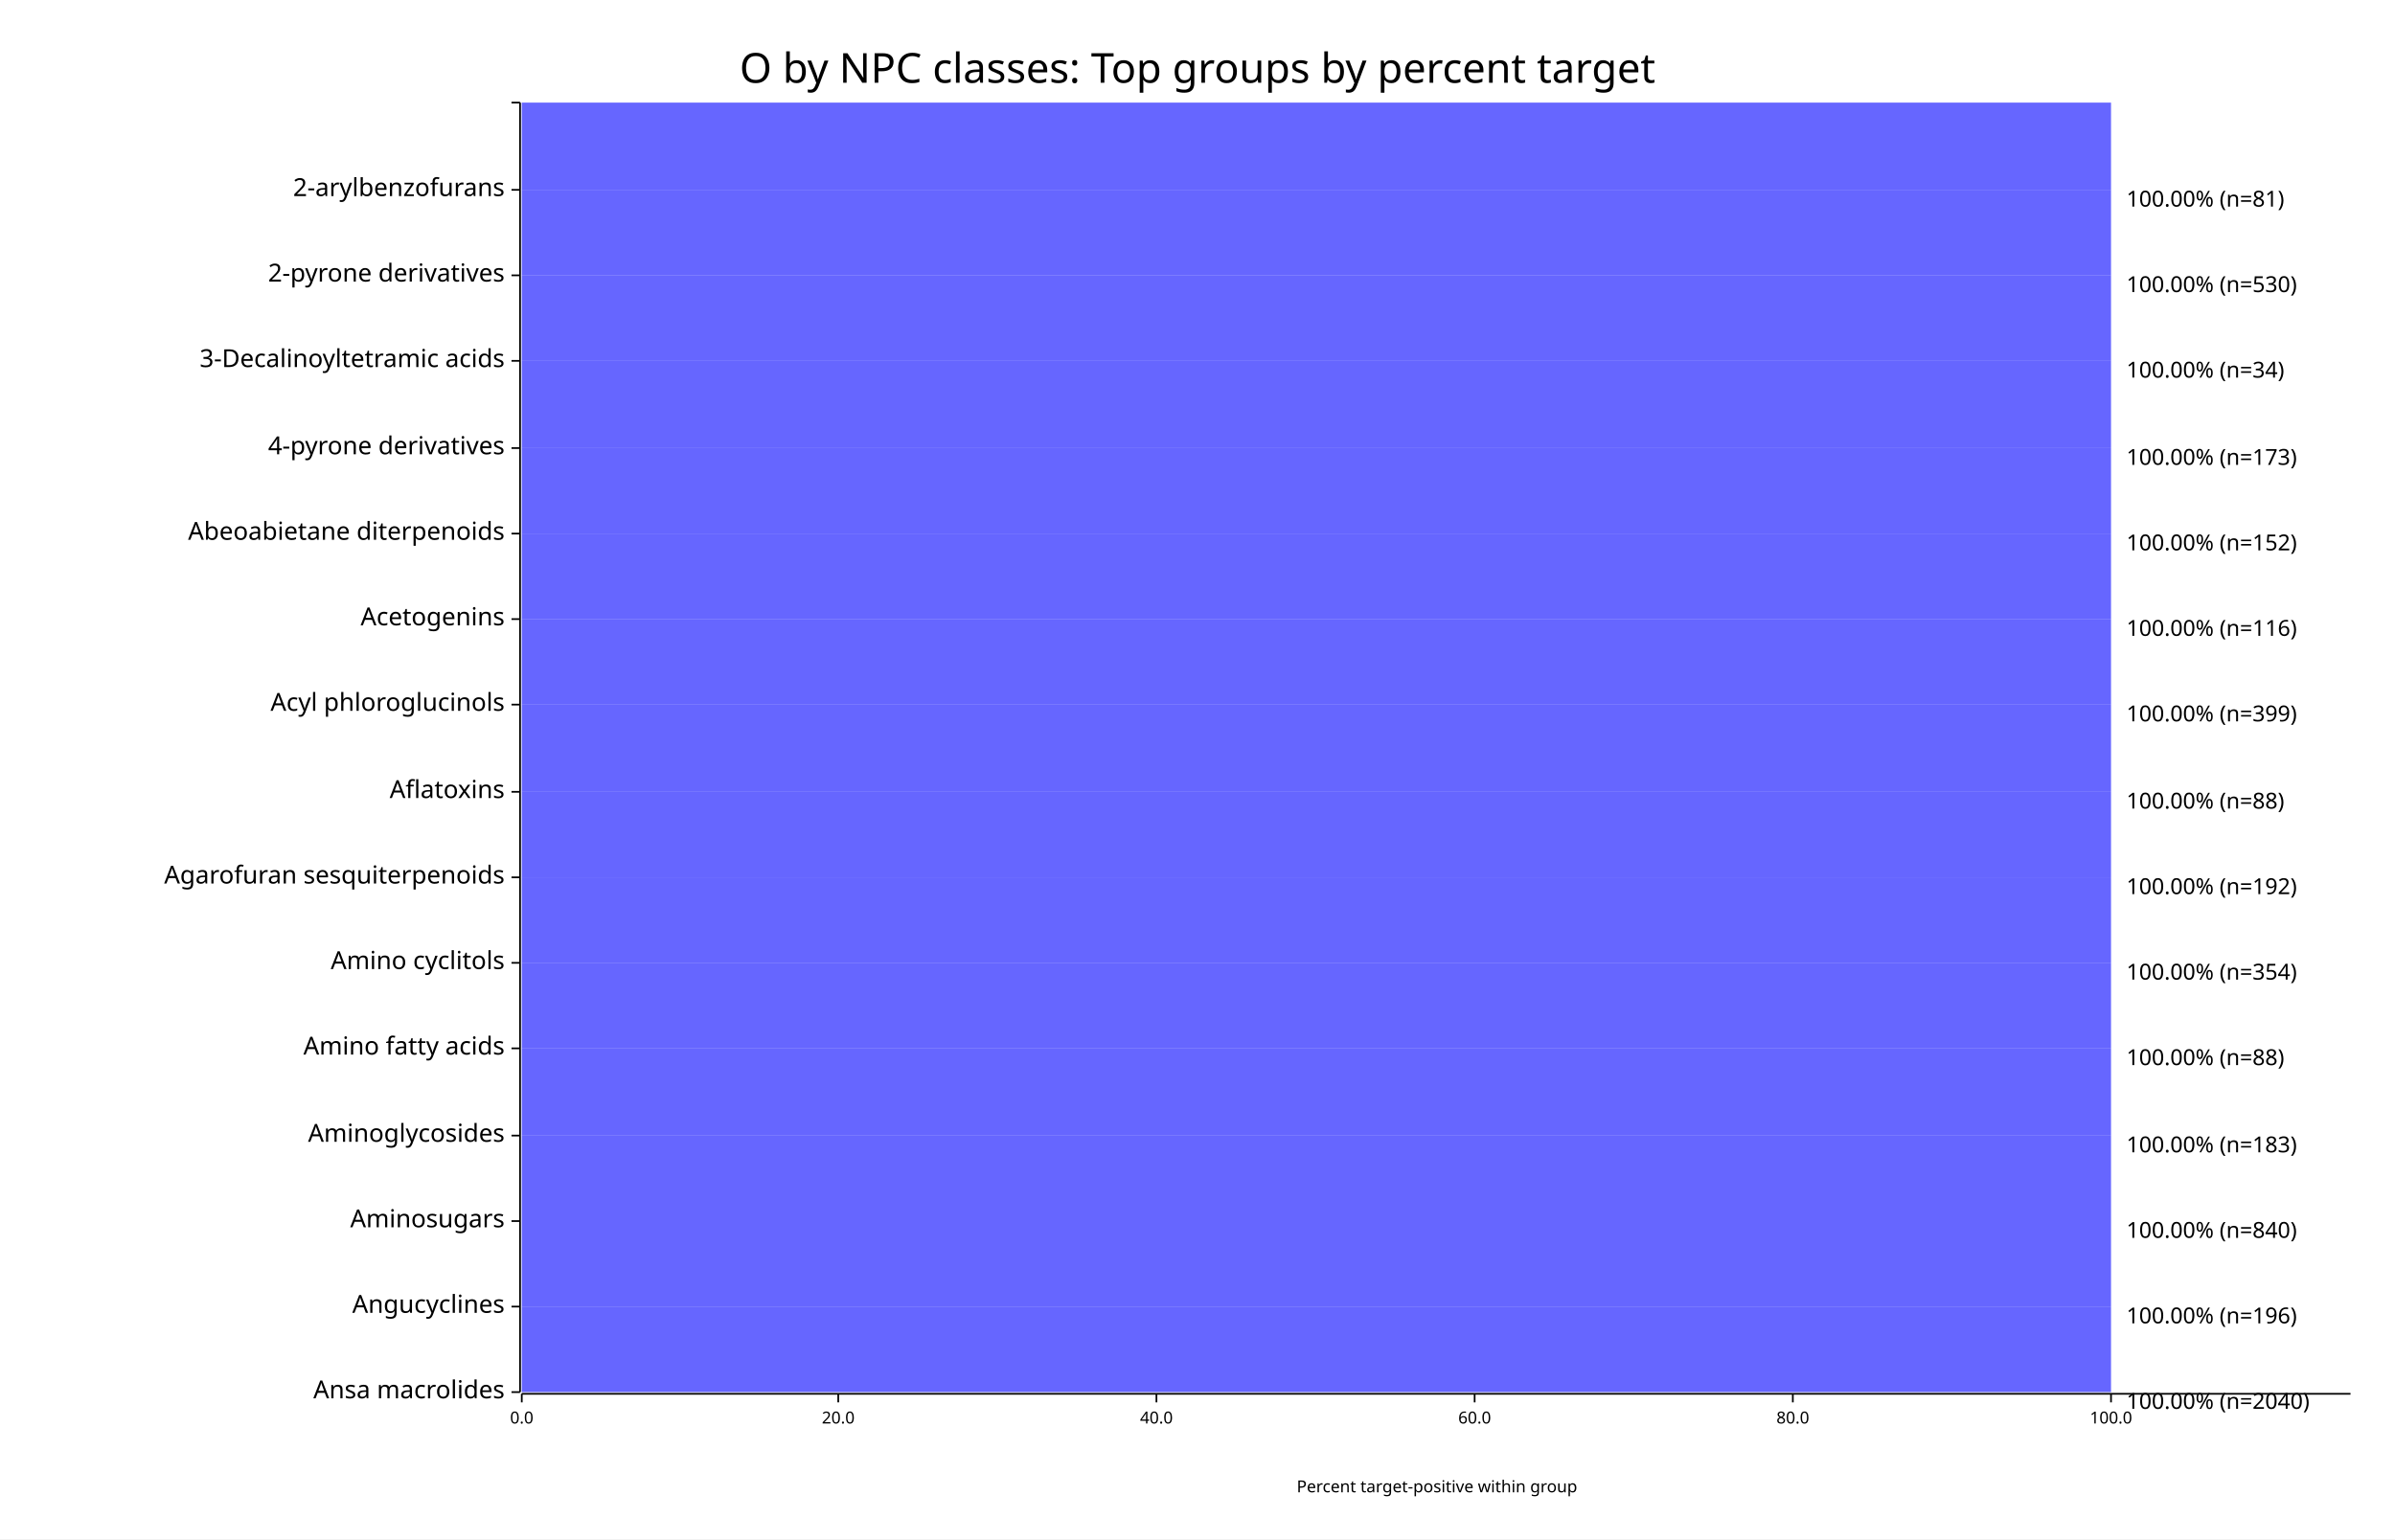
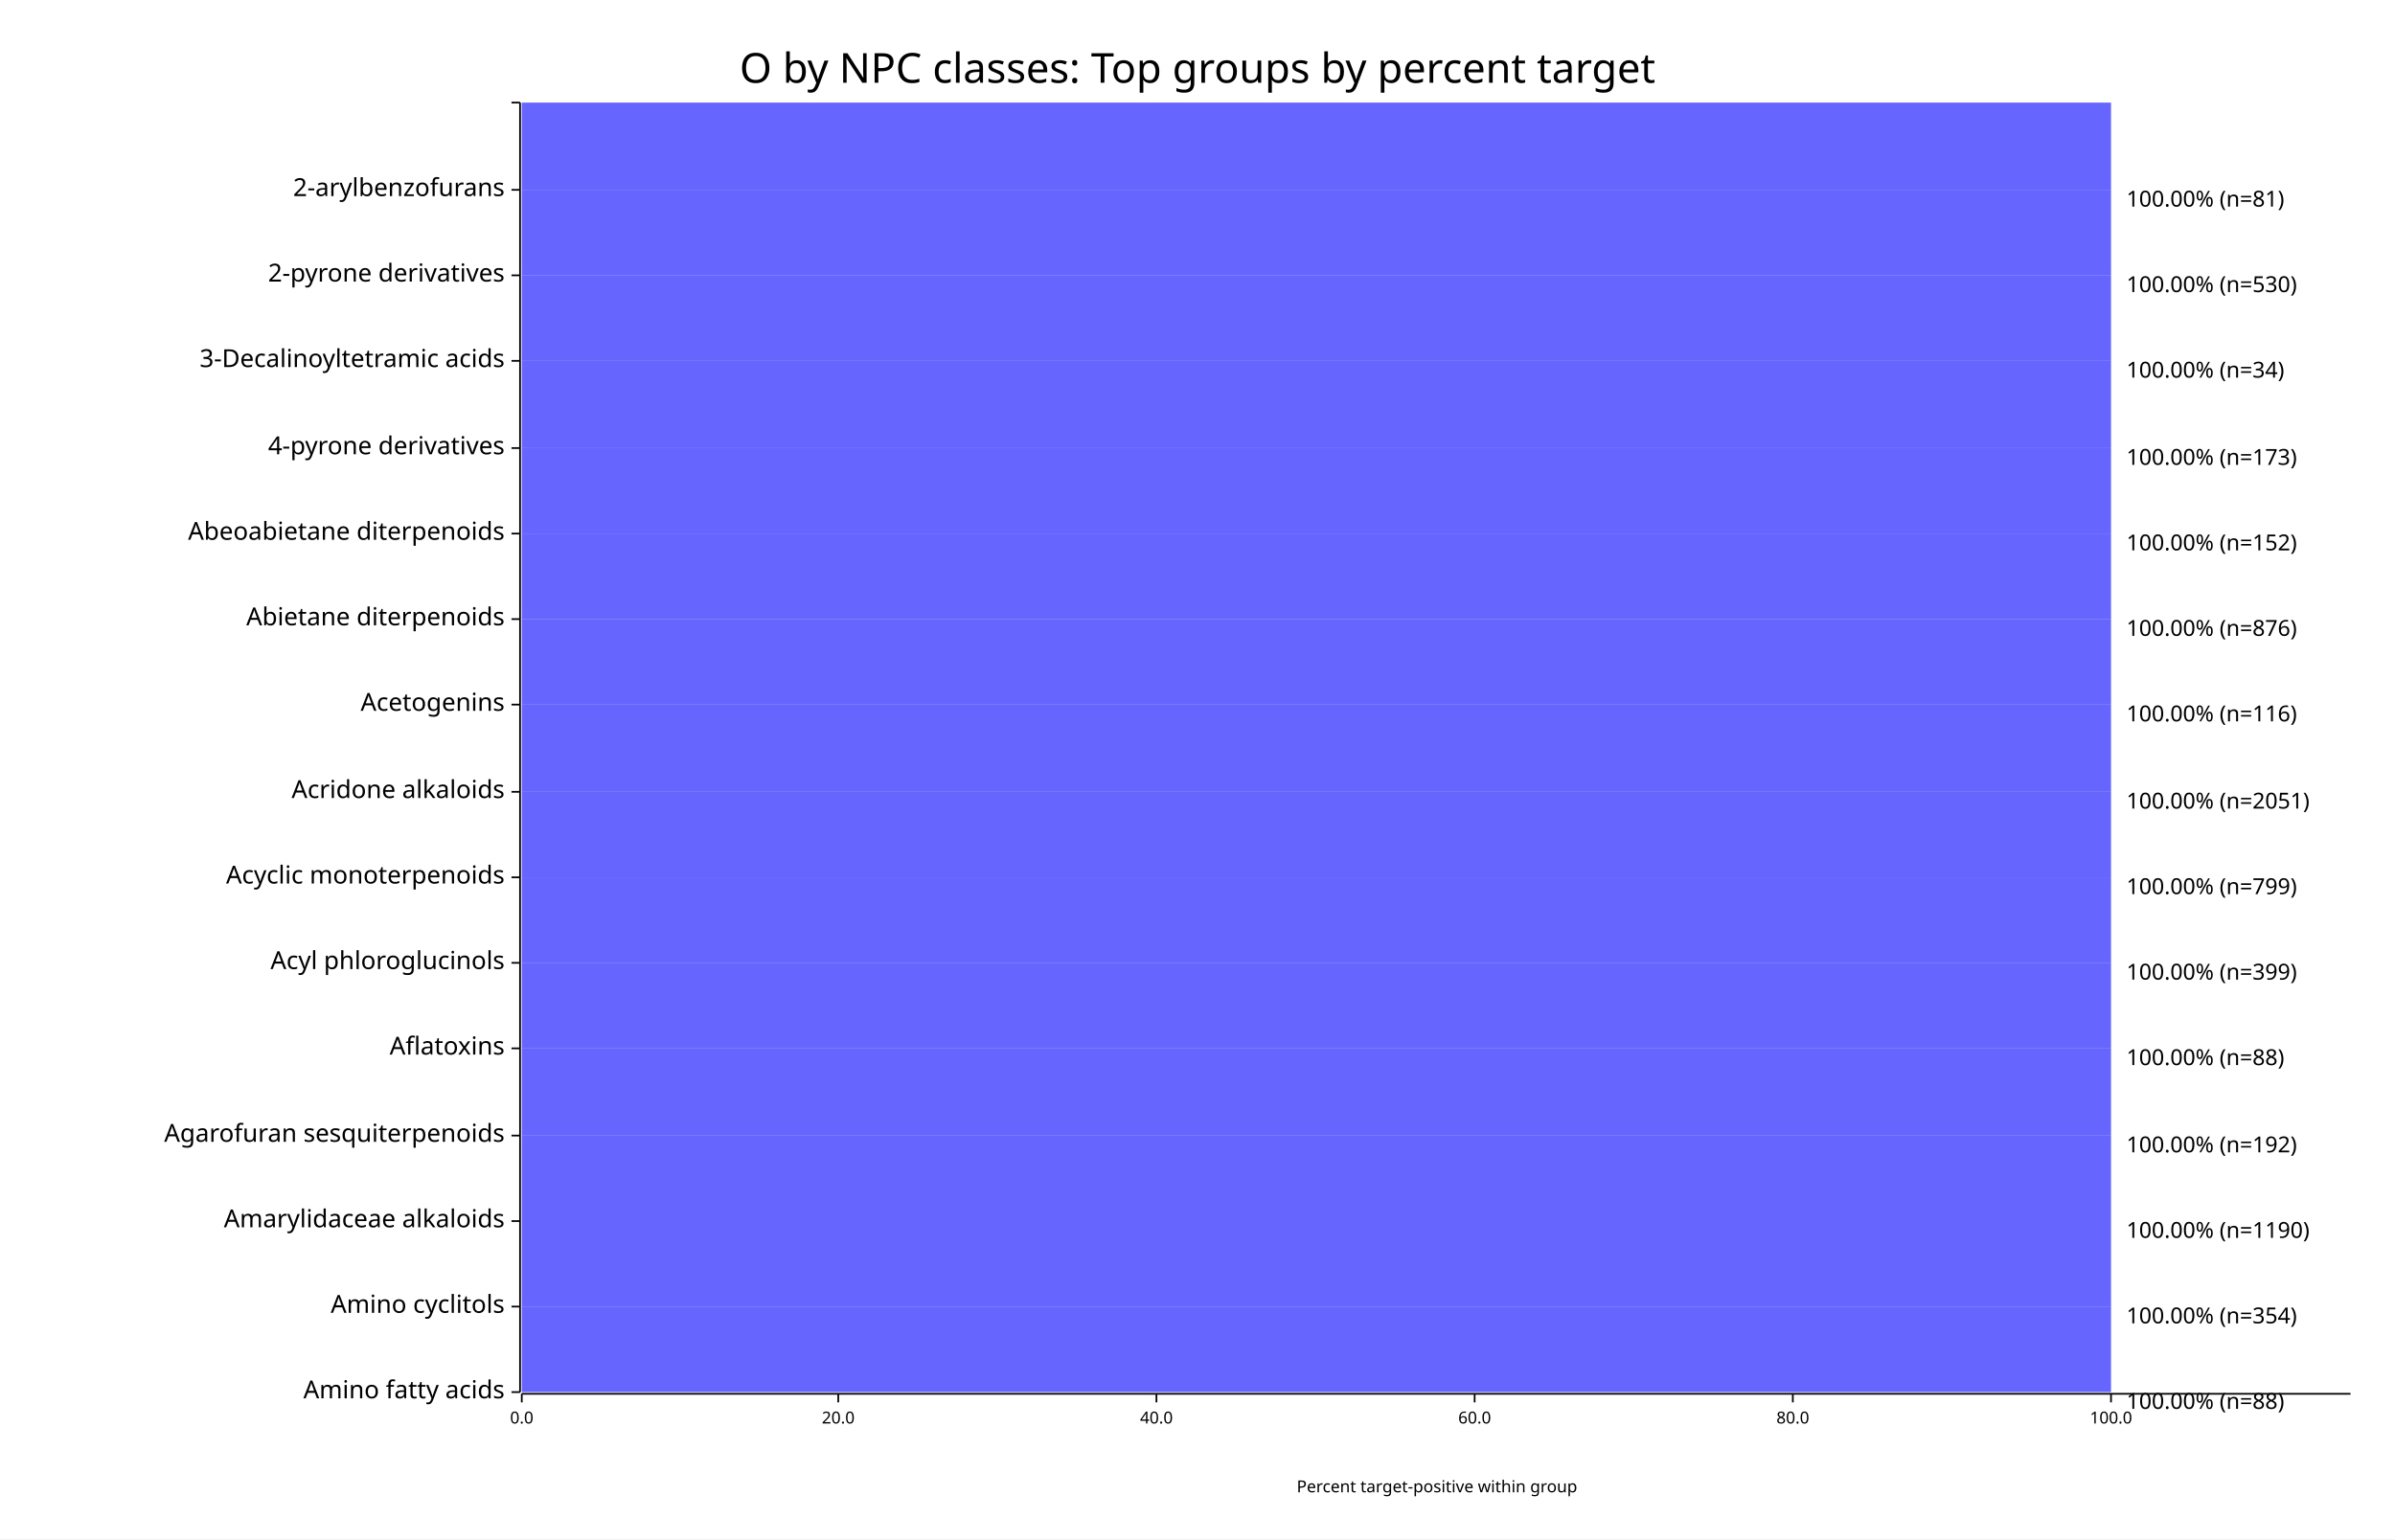
<svg xmlns="http://www.w3.org/2000/svg" width="1400" height="900" viewBox="0 0 1400 900">
  <rect x="0" y="0" width="1400" height="900" opacity="1" fill="#FFFFFF" stroke="none" />
  <text x="700" y="30" dy="0.76em" text-anchor="middle" font-family="sans-serif" font-size="24.194" opacity="1" fill="#000000">
O by NPC classes: Top groups by percent target
</text>
  <text x="840" y="875" dy="-0.5ex" text-anchor="middle" font-family="sans-serif" font-size="9.677" opacity="1" fill="#000000">
Percent target-positive within group
</text>
  <polyline fill="none" opacity="1" stroke="#000000" stroke-width="1" points="304,60 304,814 " />
  <text x="295" y="814" dy="0.5ex" text-anchor="end" font-family="sans-serif" font-size="14.516" opacity="1" fill="#000000">
- Ansa macrolides
+ Amino fatty acids
</text>
  <polyline fill="none" opacity="1" stroke="#000000" stroke-width="1" points="299,814 304,814 " />
  <text x="295" y="764" dy="0.5ex" text-anchor="end" font-family="sans-serif" font-size="14.516" opacity="1" fill="#000000">
- Angucyclines
+ Amino cyclitols
</text>
  <polyline fill="none" opacity="1" stroke="#000000" stroke-width="1" points="299,764 304,764 " />
  <text x="295" y="714" dy="0.5ex" text-anchor="end" font-family="sans-serif" font-size="14.516" opacity="1" fill="#000000">
- Aminosugars
+ Amarylidaceae alkaloids
</text>
  <polyline fill="none" opacity="1" stroke="#000000" stroke-width="1" points="299,714 304,714 " />
  <text x="295" y="664" dy="0.5ex" text-anchor="end" font-family="sans-serif" font-size="14.516" opacity="1" fill="#000000">
- Aminoglycosides
+ Agarofuran sesquiterpenoids
</text>
  <polyline fill="none" opacity="1" stroke="#000000" stroke-width="1" points="299,664 304,664 " />
  <text x="295" y="613" dy="0.5ex" text-anchor="end" font-family="sans-serif" font-size="14.516" opacity="1" fill="#000000">
- Amino fatty acids
+ Aflatoxins
</text>
  <polyline fill="none" opacity="1" stroke="#000000" stroke-width="1" points="299,613 304,613 " />
  <text x="295" y="563" dy="0.5ex" text-anchor="end" font-family="sans-serif" font-size="14.516" opacity="1" fill="#000000">
- Amino cyclitols
+ Acyl phloroglucinols
</text>
  <polyline fill="none" opacity="1" stroke="#000000" stroke-width="1" points="299,563 304,563 " />
  <text x="295" y="513" dy="0.5ex" text-anchor="end" font-family="sans-serif" font-size="14.516" opacity="1" fill="#000000">
- Agarofuran sesquiterpenoids
+ Acyclic monoterpenoids
</text>
  <polyline fill="none" opacity="1" stroke="#000000" stroke-width="1" points="299,513 304,513 " />
  <text x="295" y="463" dy="0.5ex" text-anchor="end" font-family="sans-serif" font-size="14.516" opacity="1" fill="#000000">
- Aflatoxins
+ Acridone alkaloids
</text>
  <polyline fill="none" opacity="1" stroke="#000000" stroke-width="1" points="299,463 304,463 " />
  <text x="295" y="412" dy="0.5ex" text-anchor="end" font-family="sans-serif" font-size="14.516" opacity="1" fill="#000000">
- Acyl phloroglucinols
+ Acetogenins
</text>
  <polyline fill="none" opacity="1" stroke="#000000" stroke-width="1" points="299,412 304,412 " />
  <text x="295" y="362" dy="0.5ex" text-anchor="end" font-family="sans-serif" font-size="14.516" opacity="1" fill="#000000">
- Acetogenins
+ Abietane diterpenoids
</text>
  <polyline fill="none" opacity="1" stroke="#000000" stroke-width="1" points="299,362 304,362 " />
  <text x="295" y="312" dy="0.5ex" text-anchor="end" font-family="sans-serif" font-size="14.516" opacity="1" fill="#000000">
Abeoabietane diterpenoids
</text>
  <polyline fill="none" opacity="1" stroke="#000000" stroke-width="1" points="299,312 304,312 " />
  <text x="295" y="262" dy="0.5ex" text-anchor="end" font-family="sans-serif" font-size="14.516" opacity="1" fill="#000000">
4-pyrone derivatives
</text>
  <polyline fill="none" opacity="1" stroke="#000000" stroke-width="1" points="299,262 304,262 " />
  <text x="295" y="211" dy="0.5ex" text-anchor="end" font-family="sans-serif" font-size="14.516" opacity="1" fill="#000000">
3-Decalinoyltetramic acids
</text>
  <polyline fill="none" opacity="1" stroke="#000000" stroke-width="1" points="299,211 304,211 " />
  <text x="295" y="161" dy="0.5ex" text-anchor="end" font-family="sans-serif" font-size="14.516" opacity="1" fill="#000000">
2-pyrone derivatives
</text>
  <polyline fill="none" opacity="1" stroke="#000000" stroke-width="1" points="299,161 304,161 " />
  <text x="295" y="111" dy="0.5ex" text-anchor="end" font-family="sans-serif" font-size="14.516" opacity="1" fill="#000000">
2-arylbenzofurans
</text>
  <polyline fill="none" opacity="1" stroke="#000000" stroke-width="1" points="299,111 304,111 " />
  <text x="295" y="60" dy="0.5ex" text-anchor="end" font-family="sans-serif" font-size="14.516" opacity="1" fill="#000000">

</text>
  <polyline fill="none" opacity="1" stroke="#000000" stroke-width="1" points="299,60 304,60 " />
  <polyline fill="none" opacity="1" stroke="#000000" stroke-width="1" points="305,815 1374,815 " />
  <text x="305" y="825" dy="0.76em" text-anchor="middle" font-family="sans-serif" font-size="9.677" opacity="1" fill="#000000">
0.0
</text>
  <polyline fill="none" opacity="1" stroke="#000000" stroke-width="1" points="305,815 305,820 " />
  <text x="490" y="825" dy="0.76em" text-anchor="middle" font-family="sans-serif" font-size="9.677" opacity="1" fill="#000000">
20.0
</text>
  <polyline fill="none" opacity="1" stroke="#000000" stroke-width="1" points="490,815 490,820 " />
  <text x="676" y="825" dy="0.76em" text-anchor="middle" font-family="sans-serif" font-size="9.677" opacity="1" fill="#000000">
40.0
</text>
  <polyline fill="none" opacity="1" stroke="#000000" stroke-width="1" points="676,815 676,820 " />
  <text x="862" y="825" dy="0.76em" text-anchor="middle" font-family="sans-serif" font-size="9.677" opacity="1" fill="#000000">
60.0
</text>
  <polyline fill="none" opacity="1" stroke="#000000" stroke-width="1" points="862,815 862,820 " />
  <text x="1048" y="825" dy="0.76em" text-anchor="middle" font-family="sans-serif" font-size="9.677" opacity="1" fill="#000000">
80.0
</text>
  <polyline fill="none" opacity="1" stroke="#000000" stroke-width="1" points="1048,815 1048,820 " />
  <text x="1234" y="825" dy="0.76em" text-anchor="middle" font-family="sans-serif" font-size="9.677" opacity="1" fill="#000000">
100.0
</text>
  <polyline fill="none" opacity="1" stroke="#000000" stroke-width="1" points="1234,815 1234,820 " />
  <rect x="305" y="764" width="929" height="50" opacity="0.6" fill="#0000FF" stroke="none" />
  <text x="1243" y="814" dy="0.76em" text-anchor="start" font-family="sans-serif" font-size="12.903" opacity="1" fill="#000000">
- 100.00% (n=2040)
+ 100.00% (n=88)
</text>
  <rect x="305" y="714" width="929" height="50" opacity="0.6" fill="#0000FF" stroke="none" />
  <text x="1243" y="764" dy="0.76em" text-anchor="start" font-family="sans-serif" font-size="12.903" opacity="1" fill="#000000">
- 100.00% (n=196)
+ 100.00% (n=354)
</text>
  <rect x="305" y="664" width="929" height="50" opacity="0.6" fill="#0000FF" stroke="none" />
  <text x="1243" y="714" dy="0.76em" text-anchor="start" font-family="sans-serif" font-size="12.903" opacity="1" fill="#000000">
- 100.00% (n=840)
+ 100.00% (n=1190)
</text>
  <rect x="305" y="613" width="929" height="51" opacity="0.6" fill="#0000FF" stroke="none" />
  <text x="1243" y="664" dy="0.76em" text-anchor="start" font-family="sans-serif" font-size="12.903" opacity="1" fill="#000000">
- 100.00% (n=183)
+ 100.00% (n=192)
</text>
  <rect x="305" y="563" width="929" height="50" opacity="0.6" fill="#0000FF" stroke="none" />
  <text x="1243" y="613" dy="0.76em" text-anchor="start" font-family="sans-serif" font-size="12.903" opacity="1" fill="#000000">
100.00% (n=88)
</text>
  <rect x="305" y="513" width="929" height="50" opacity="0.6" fill="#0000FF" stroke="none" />
  <text x="1243" y="563" dy="0.76em" text-anchor="start" font-family="sans-serif" font-size="12.903" opacity="1" fill="#000000">
- 100.00% (n=354)
+ 100.00% (n=399)
</text>
  <rect x="305" y="463" width="929" height="50" opacity="0.6" fill="#0000FF" stroke="none" />
  <text x="1243" y="513" dy="0.76em" text-anchor="start" font-family="sans-serif" font-size="12.903" opacity="1" fill="#000000">
- 100.00% (n=192)
+ 100.00% (n=799)
</text>
  <rect x="305" y="412" width="929" height="51" opacity="0.6" fill="#0000FF" stroke="none" />
  <text x="1243" y="463" dy="0.76em" text-anchor="start" font-family="sans-serif" font-size="12.903" opacity="1" fill="#000000">
- 100.00% (n=88)
+ 100.00% (n=2051)
</text>
  <rect x="305" y="362" width="929" height="50" opacity="0.6" fill="#0000FF" stroke="none" />
  <text x="1243" y="412" dy="0.76em" text-anchor="start" font-family="sans-serif" font-size="12.903" opacity="1" fill="#000000">
- 100.00% (n=399)
+ 100.00% (n=116)
</text>
  <rect x="305" y="312" width="929" height="50" opacity="0.6" fill="#0000FF" stroke="none" />
  <text x="1243" y="362" dy="0.76em" text-anchor="start" font-family="sans-serif" font-size="12.903" opacity="1" fill="#000000">
- 100.00% (n=116)
+ 100.00% (n=876)
</text>
  <rect x="305" y="262" width="929" height="50" opacity="0.6" fill="#0000FF" stroke="none" />
  <text x="1243" y="312" dy="0.76em" text-anchor="start" font-family="sans-serif" font-size="12.903" opacity="1" fill="#000000">
100.00% (n=152)
</text>
  <rect x="305" y="211" width="929" height="51" opacity="0.6" fill="#0000FF" stroke="none" />
  <text x="1243" y="262" dy="0.76em" text-anchor="start" font-family="sans-serif" font-size="12.903" opacity="1" fill="#000000">
100.00% (n=173)
</text>
  <rect x="305" y="161" width="929" height="50" opacity="0.6" fill="#0000FF" stroke="none" />
  <text x="1243" y="211" dy="0.76em" text-anchor="start" font-family="sans-serif" font-size="12.903" opacity="1" fill="#000000">
100.00% (n=34)
</text>
  <rect x="305" y="111" width="929" height="50" opacity="0.6" fill="#0000FF" stroke="none" />
  <text x="1243" y="161" dy="0.76em" text-anchor="start" font-family="sans-serif" font-size="12.903" opacity="1" fill="#000000">
100.00% (n=530)
</text>
  <rect x="305" y="60" width="929" height="51" opacity="0.6" fill="#0000FF" stroke="none" />
  <text x="1243" y="111" dy="0.76em" text-anchor="start" font-family="sans-serif" font-size="12.903" opacity="1" fill="#000000">
100.00% (n=81)
</text>
</svg>
